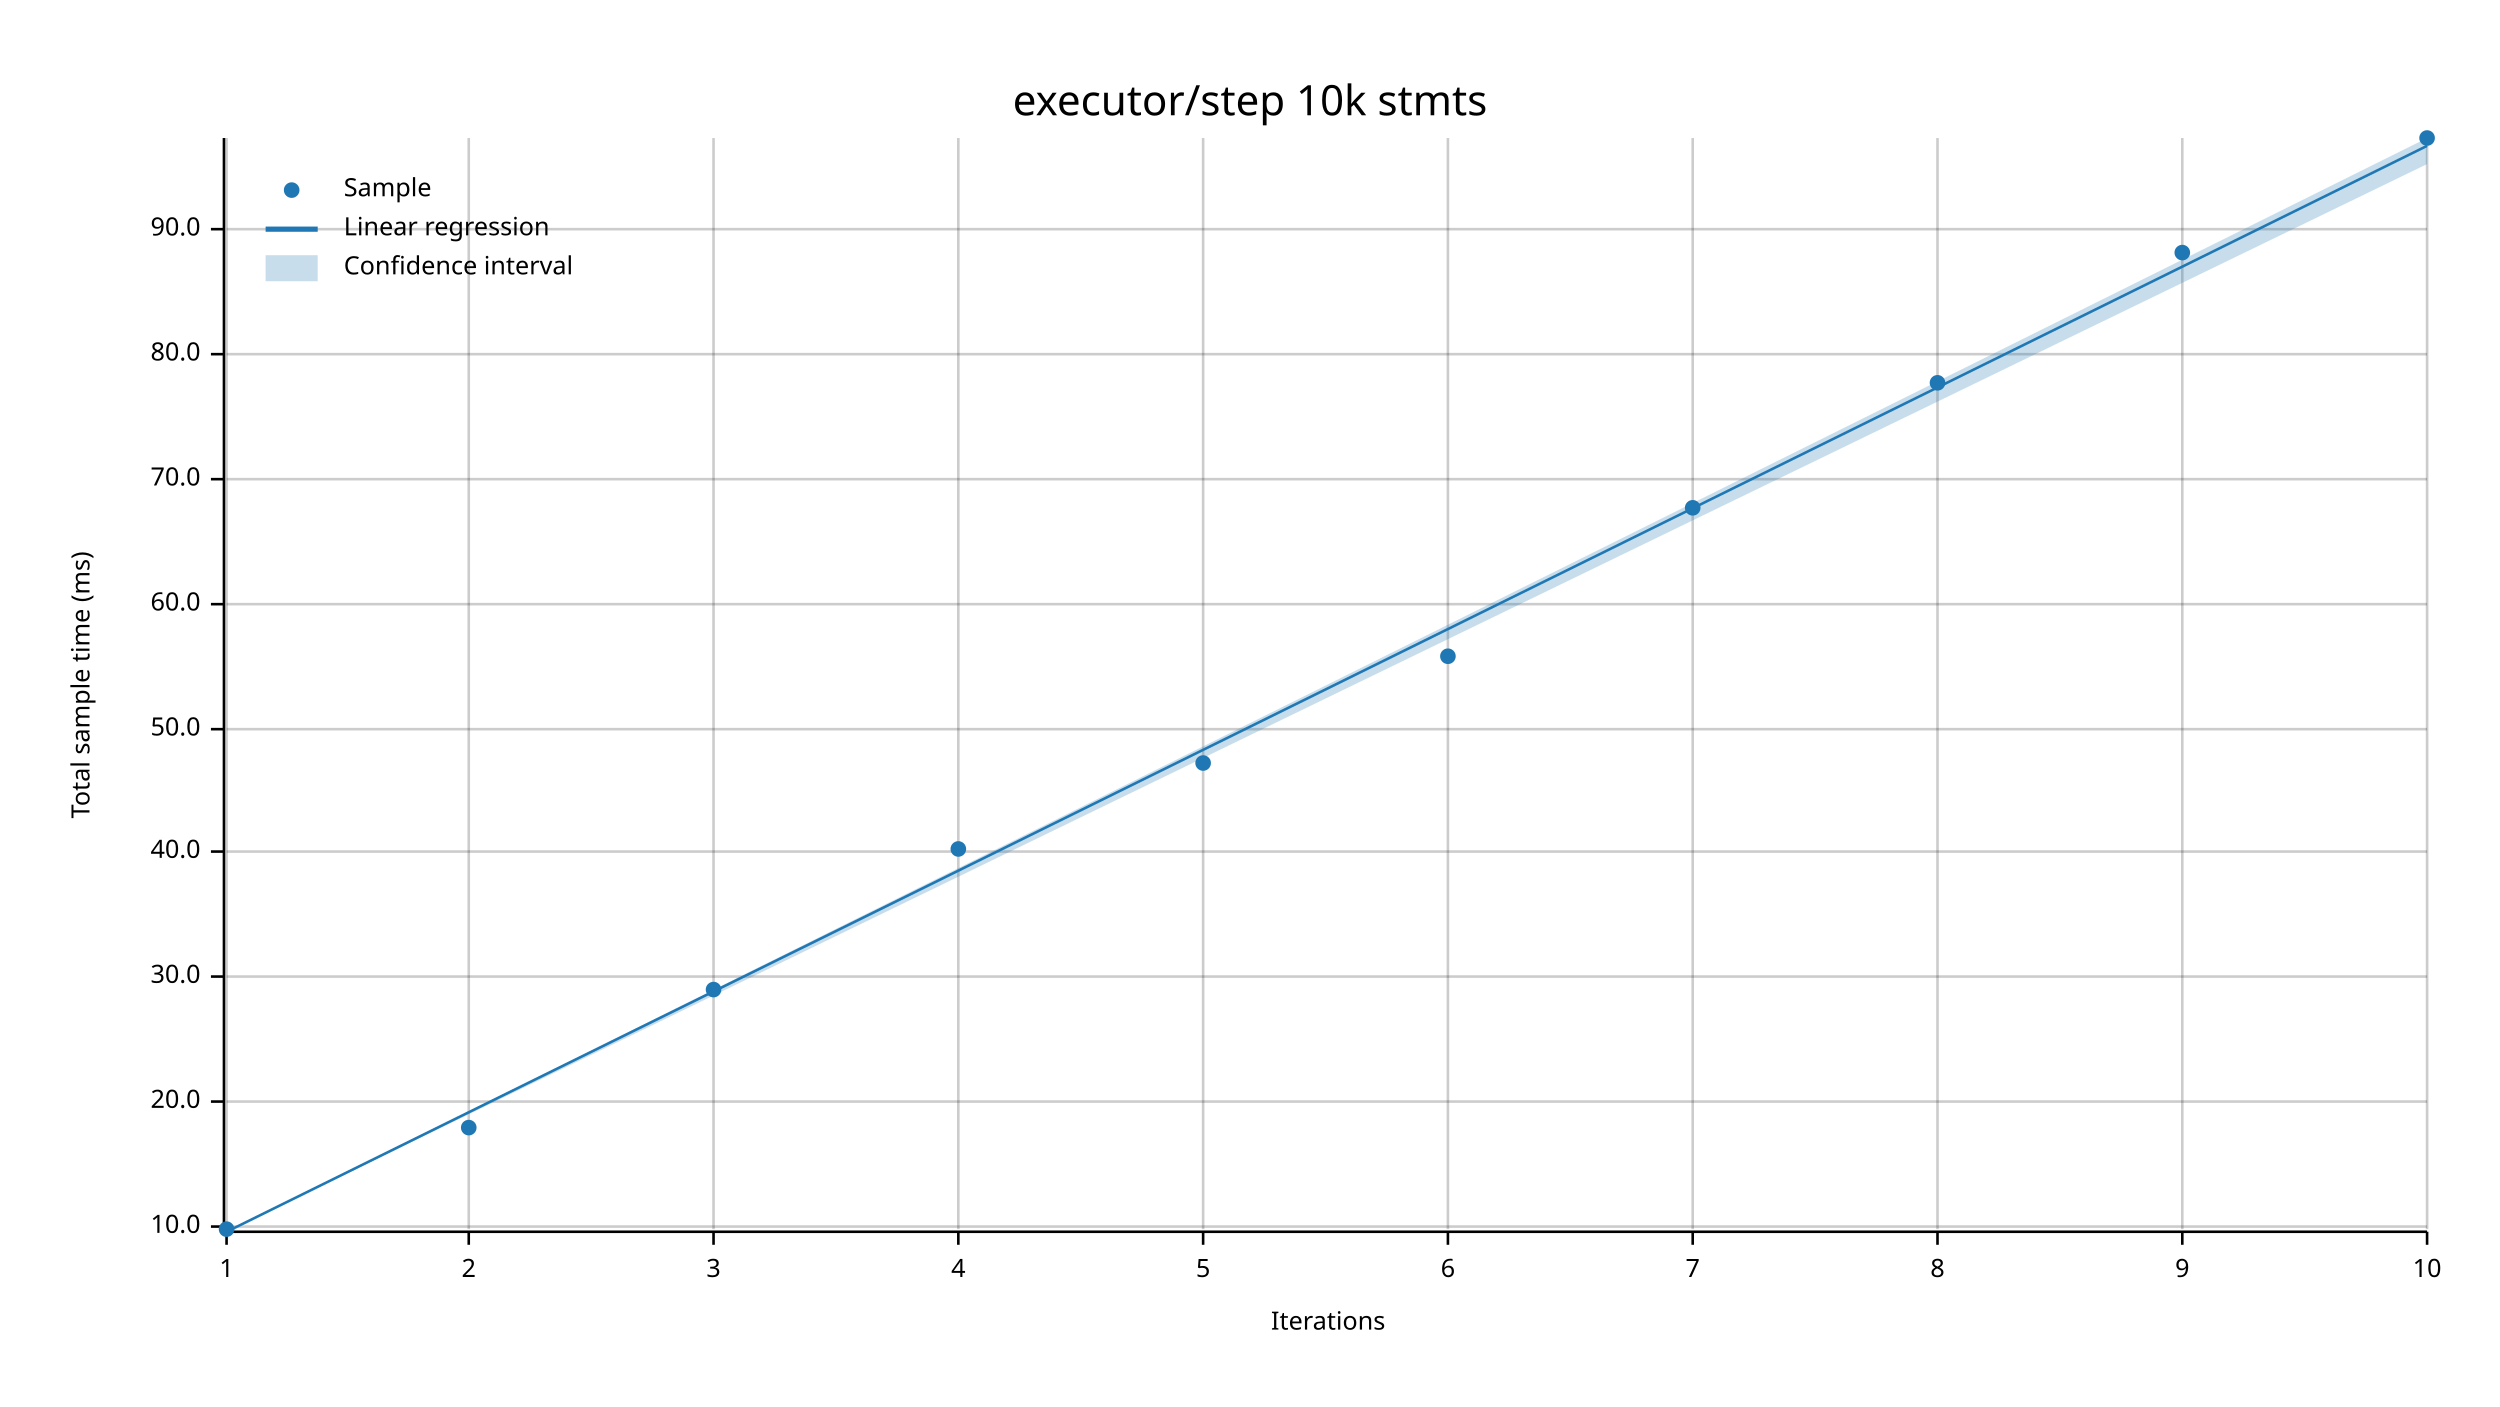
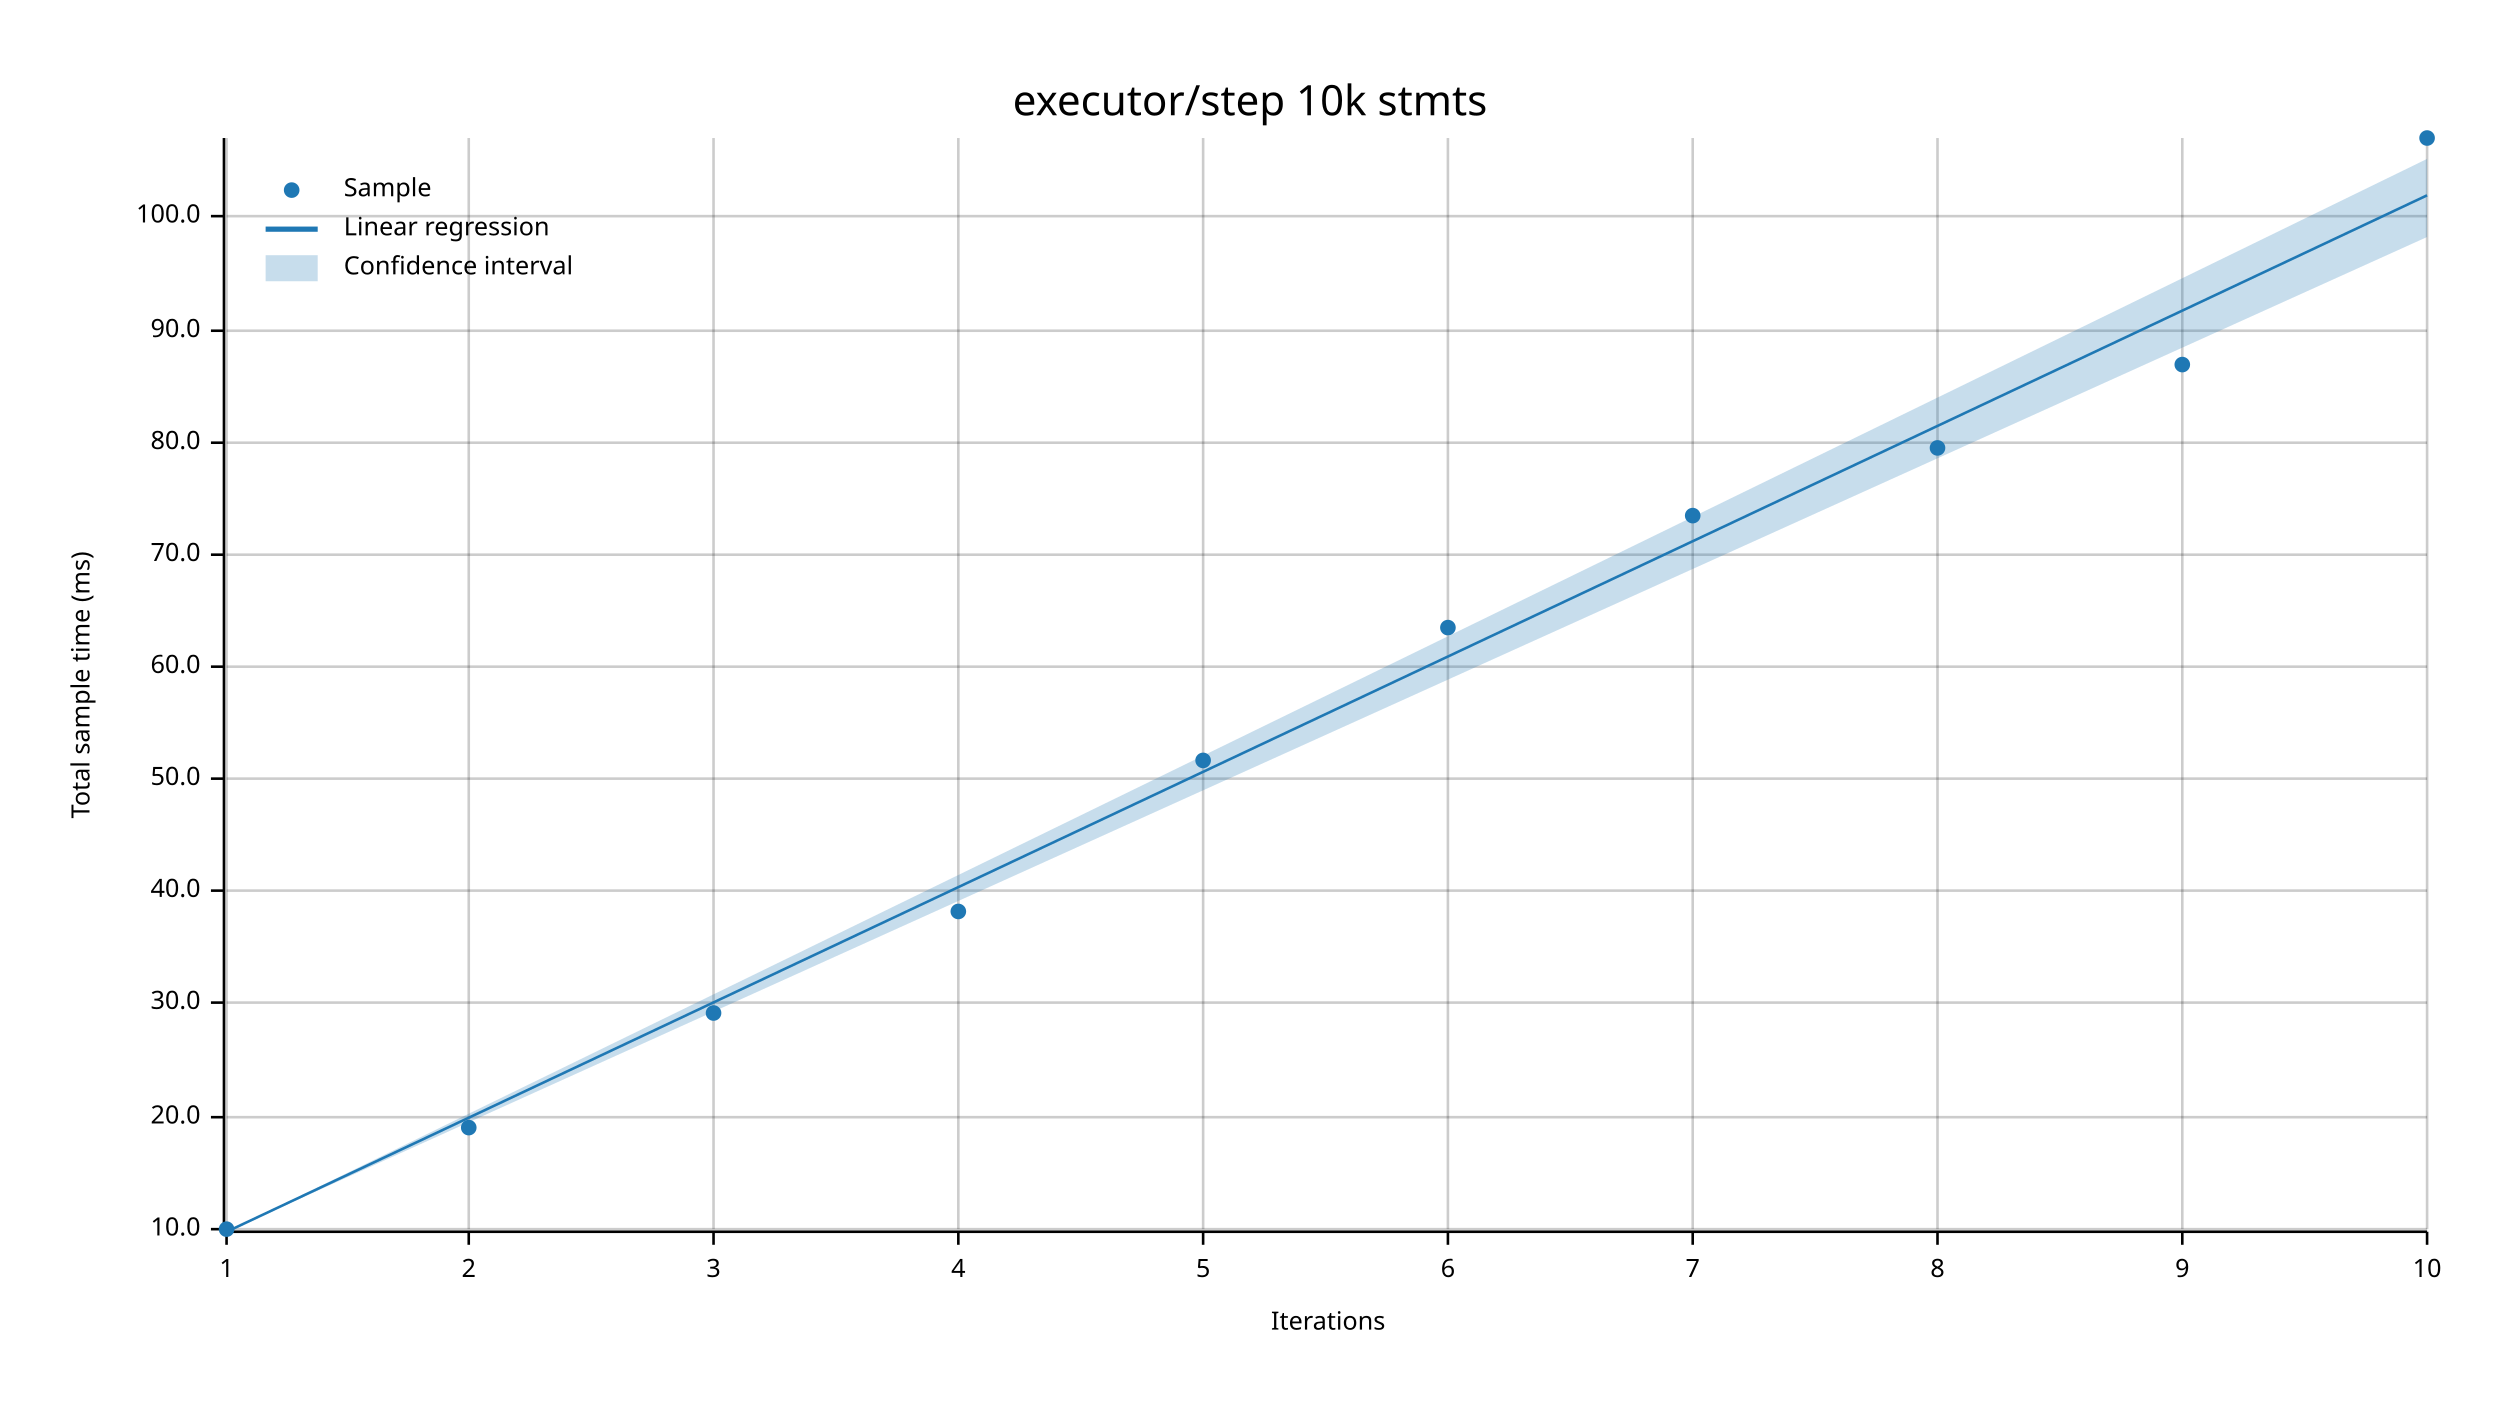
<svg xmlns="http://www.w3.org/2000/svg" width="960" height="540" viewBox="0 0 960 540">
  <text x="480" y="32" dy="0.76em" text-anchor="middle" font-family="sans-serif" font-size="16.129" opacity="1" fill="#000000">
executor/step 10k stmts
</text>
  <text x="27" y="263" dy="0.76em" text-anchor="middle" font-family="sans-serif" font-size="9.677" opacity="1" fill="#000000" transform="rotate(270, 27, 263)">
Total sample time (ms)
</text>
  <text x="510" y="513" dy="-0.5ex" text-anchor="middle" font-family="sans-serif" font-size="9.677" opacity="1" fill="#000000">
Iterations
</text>
  <line opacity="0.2" stroke="#000000" stroke-width="1" x1="87" y1="472" x2="87" y2="53" />
  <line opacity="0.2" stroke="#000000" stroke-width="1" x1="180" y1="472" x2="180" y2="53" />
  <line opacity="0.2" stroke="#000000" stroke-width="1" x1="274" y1="472" x2="274" y2="53" />
  <line opacity="0.2" stroke="#000000" stroke-width="1" x1="368" y1="472" x2="368" y2="53" />
  <line opacity="0.2" stroke="#000000" stroke-width="1" x1="462" y1="472" x2="462" y2="53" />
  <line opacity="0.2" stroke="#000000" stroke-width="1" x1="556" y1="472" x2="556" y2="53" />
  <line opacity="0.2" stroke="#000000" stroke-width="1" x1="650" y1="472" x2="650" y2="53" />
  <line opacity="0.2" stroke="#000000" stroke-width="1" x1="744" y1="472" x2="744" y2="53" />
  <line opacity="0.2" stroke="#000000" stroke-width="1" x1="838" y1="472" x2="838" y2="53" />
  <line opacity="0.2" stroke="#000000" stroke-width="1" x1="932" y1="472" x2="932" y2="53" />
-   <line opacity="0.2" stroke="#000000" stroke-width="1" x1="87" y1="471" x2="932" y2="471" />
-   <line opacity="0.2" stroke="#000000" stroke-width="1" x1="87" y1="423" x2="932" y2="423" />
-   <line opacity="0.2" stroke="#000000" stroke-width="1" x1="87" y1="375" x2="932" y2="375" />
-   <line opacity="0.2" stroke="#000000" stroke-width="1" x1="87" y1="327" x2="932" y2="327" />
-   <line opacity="0.2" stroke="#000000" stroke-width="1" x1="87" y1="280" x2="932" y2="280" />
-   <line opacity="0.2" stroke="#000000" stroke-width="1" x1="87" y1="232" x2="932" y2="232" />
-   <line opacity="0.2" stroke="#000000" stroke-width="1" x1="87" y1="184" x2="932" y2="184" />
-   <line opacity="0.2" stroke="#000000" stroke-width="1" x1="87" y1="136" x2="932" y2="136" />
-   <line opacity="0.2" stroke="#000000" stroke-width="1" x1="87" y1="88" x2="932" y2="88" />
+   <line opacity="0.2" stroke="#000000" stroke-width="1" x1="87" y1="472" x2="932" y2="472" />
+   <line opacity="0.2" stroke="#000000" stroke-width="1" x1="87" y1="429" x2="932" y2="429" />
+   <line opacity="0.2" stroke="#000000" stroke-width="1" x1="87" y1="385" x2="932" y2="385" />
+   <line opacity="0.2" stroke="#000000" stroke-width="1" x1="87" y1="342" x2="932" y2="342" />
+   <line opacity="0.2" stroke="#000000" stroke-width="1" x1="87" y1="299" x2="932" y2="299" />
+   <line opacity="0.2" stroke="#000000" stroke-width="1" x1="87" y1="256" x2="932" y2="256" />
+   <line opacity="0.2" stroke="#000000" stroke-width="1" x1="87" y1="213" x2="932" y2="213" />
+   <line opacity="0.2" stroke="#000000" stroke-width="1" x1="87" y1="170" x2="932" y2="170" />
+   <line opacity="0.2" stroke="#000000" stroke-width="1" x1="87" y1="127" x2="932" y2="127" />
+   <line opacity="0.2" stroke="#000000" stroke-width="1" x1="87" y1="83" x2="932" y2="83" />
  <polyline fill="none" opacity="1" stroke="#000000" stroke-width="1" points="86,53 86,472 " />
-   <text x="77" y="471" dy="0.5ex" text-anchor="end" font-family="sans-serif" font-size="9.677" opacity="1" fill="#000000">
+   <text x="77" y="472" dy="0.5ex" text-anchor="end" font-family="sans-serif" font-size="9.677" opacity="1" fill="#000000">
10.0
</text>
-   <polyline fill="none" opacity="1" stroke="#000000" stroke-width="1" points="81,471 86,471 " />
-   <text x="77" y="423" dy="0.5ex" text-anchor="end" font-family="sans-serif" font-size="9.677" opacity="1" fill="#000000">
+   <polyline fill="none" opacity="1" stroke="#000000" stroke-width="1" points="81,472 86,472 " />
+   <text x="77" y="429" dy="0.5ex" text-anchor="end" font-family="sans-serif" font-size="9.677" opacity="1" fill="#000000">
20.0
</text>
-   <polyline fill="none" opacity="1" stroke="#000000" stroke-width="1" points="81,423 86,423 " />
-   <text x="77" y="375" dy="0.5ex" text-anchor="end" font-family="sans-serif" font-size="9.677" opacity="1" fill="#000000">
+   <polyline fill="none" opacity="1" stroke="#000000" stroke-width="1" points="81,429 86,429 " />
+   <text x="77" y="385" dy="0.5ex" text-anchor="end" font-family="sans-serif" font-size="9.677" opacity="1" fill="#000000">
30.0
</text>
-   <polyline fill="none" opacity="1" stroke="#000000" stroke-width="1" points="81,375 86,375 " />
-   <text x="77" y="327" dy="0.5ex" text-anchor="end" font-family="sans-serif" font-size="9.677" opacity="1" fill="#000000">
+   <polyline fill="none" opacity="1" stroke="#000000" stroke-width="1" points="81,385 86,385 " />
+   <text x="77" y="342" dy="0.5ex" text-anchor="end" font-family="sans-serif" font-size="9.677" opacity="1" fill="#000000">
40.0
</text>
-   <polyline fill="none" opacity="1" stroke="#000000" stroke-width="1" points="81,327 86,327 " />
-   <text x="77" y="280" dy="0.5ex" text-anchor="end" font-family="sans-serif" font-size="9.677" opacity="1" fill="#000000">
+   <polyline fill="none" opacity="1" stroke="#000000" stroke-width="1" points="81,342 86,342 " />
+   <text x="77" y="299" dy="0.5ex" text-anchor="end" font-family="sans-serif" font-size="9.677" opacity="1" fill="#000000">
50.0
</text>
-   <polyline fill="none" opacity="1" stroke="#000000" stroke-width="1" points="81,280 86,280 " />
-   <text x="77" y="232" dy="0.5ex" text-anchor="end" font-family="sans-serif" font-size="9.677" opacity="1" fill="#000000">
+   <polyline fill="none" opacity="1" stroke="#000000" stroke-width="1" points="81,299 86,299 " />
+   <text x="77" y="256" dy="0.5ex" text-anchor="end" font-family="sans-serif" font-size="9.677" opacity="1" fill="#000000">
60.0
</text>
-   <polyline fill="none" opacity="1" stroke="#000000" stroke-width="1" points="81,232 86,232 " />
-   <text x="77" y="184" dy="0.5ex" text-anchor="end" font-family="sans-serif" font-size="9.677" opacity="1" fill="#000000">
+   <polyline fill="none" opacity="1" stroke="#000000" stroke-width="1" points="81,256 86,256 " />
+   <text x="77" y="213" dy="0.5ex" text-anchor="end" font-family="sans-serif" font-size="9.677" opacity="1" fill="#000000">
70.0
</text>
-   <polyline fill="none" opacity="1" stroke="#000000" stroke-width="1" points="81,184 86,184 " />
-   <text x="77" y="136" dy="0.5ex" text-anchor="end" font-family="sans-serif" font-size="9.677" opacity="1" fill="#000000">
+   <polyline fill="none" opacity="1" stroke="#000000" stroke-width="1" points="81,213 86,213 " />
+   <text x="77" y="170" dy="0.5ex" text-anchor="end" font-family="sans-serif" font-size="9.677" opacity="1" fill="#000000">
80.0
</text>
-   <polyline fill="none" opacity="1" stroke="#000000" stroke-width="1" points="81,136 86,136 " />
-   <text x="77" y="88" dy="0.5ex" text-anchor="end" font-family="sans-serif" font-size="9.677" opacity="1" fill="#000000">
+   <polyline fill="none" opacity="1" stroke="#000000" stroke-width="1" points="81,170 86,170 " />
+   <text x="77" y="127" dy="0.5ex" text-anchor="end" font-family="sans-serif" font-size="9.677" opacity="1" fill="#000000">
90.0
</text>
-   <polyline fill="none" opacity="1" stroke="#000000" stroke-width="1" points="81,88 86,88 " />
+   <polyline fill="none" opacity="1" stroke="#000000" stroke-width="1" points="81,127 86,127 " />
+   <text x="77" y="83" dy="0.5ex" text-anchor="end" font-family="sans-serif" font-size="9.677" opacity="1" fill="#000000">
+ 100.0
+ </text>
+   <polyline fill="none" opacity="1" stroke="#000000" stroke-width="1" points="81,83 86,83 " />
  <polyline fill="none" opacity="1" stroke="#000000" stroke-width="1" points="87,473 932,473 " />
  <text x="87" y="483" dy="0.76em" text-anchor="middle" font-family="sans-serif" font-size="9.677" opacity="1" fill="#000000">
1
</text>
  <polyline fill="none" opacity="1" stroke="#000000" stroke-width="1" points="87,473 87,478 " />
  <text x="180" y="483" dy="0.76em" text-anchor="middle" font-family="sans-serif" font-size="9.677" opacity="1" fill="#000000">
2
</text>
  <polyline fill="none" opacity="1" stroke="#000000" stroke-width="1" points="180,473 180,478 " />
  <text x="274" y="483" dy="0.76em" text-anchor="middle" font-family="sans-serif" font-size="9.677" opacity="1" fill="#000000">
3
</text>
  <polyline fill="none" opacity="1" stroke="#000000" stroke-width="1" points="274,473 274,478 " />
  <text x="368" y="483" dy="0.76em" text-anchor="middle" font-family="sans-serif" font-size="9.677" opacity="1" fill="#000000">
4
</text>
  <polyline fill="none" opacity="1" stroke="#000000" stroke-width="1" points="368,473 368,478 " />
  <text x="462" y="483" dy="0.76em" text-anchor="middle" font-family="sans-serif" font-size="9.677" opacity="1" fill="#000000">
5
</text>
  <polyline fill="none" opacity="1" stroke="#000000" stroke-width="1" points="462,473 462,478 " />
  <text x="556" y="483" dy="0.76em" text-anchor="middle" font-family="sans-serif" font-size="9.677" opacity="1" fill="#000000">
6
</text>
  <polyline fill="none" opacity="1" stroke="#000000" stroke-width="1" points="556,473 556,478 " />
  <text x="650" y="483" dy="0.76em" text-anchor="middle" font-family="sans-serif" font-size="9.677" opacity="1" fill="#000000">
7
</text>
  <polyline fill="none" opacity="1" stroke="#000000" stroke-width="1" points="650,473 650,478 " />
  <text x="744" y="483" dy="0.76em" text-anchor="middle" font-family="sans-serif" font-size="9.677" opacity="1" fill="#000000">
8
</text>
  <polyline fill="none" opacity="1" stroke="#000000" stroke-width="1" points="744,473 744,478 " />
  <text x="838" y="483" dy="0.76em" text-anchor="middle" font-family="sans-serif" font-size="9.677" opacity="1" fill="#000000">
9
</text>
  <polyline fill="none" opacity="1" stroke="#000000" stroke-width="1" points="838,473 838,478 " />
  <text x="932" y="483" dy="0.76em" text-anchor="middle" font-family="sans-serif" font-size="9.677" opacity="1" fill="#000000">
10
</text>
  <polyline fill="none" opacity="1" stroke="#000000" stroke-width="1" points="932,473 932,478 " />
  <circle cx="87" cy="472" r="3" opacity="1" fill="#1F78B4" stroke="none" stroke-width="1" />
  <circle cx="180" cy="433" r="3" opacity="1" fill="#1F78B4" stroke="none" stroke-width="1" />
-   <circle cx="274" cy="380" r="3" opacity="1" fill="#1F78B4" stroke="none" stroke-width="1" />
-   <circle cx="368" cy="326" r="3" opacity="1" fill="#1F78B4" stroke="none" stroke-width="1" />
-   <circle cx="462" cy="293" r="3" opacity="1" fill="#1F78B4" stroke="none" stroke-width="1" />
-   <circle cx="556" cy="252" r="3" opacity="1" fill="#1F78B4" stroke="none" stroke-width="1" />
-   <circle cx="650" cy="195" r="3" opacity="1" fill="#1F78B4" stroke="none" stroke-width="1" />
-   <circle cx="744" cy="147" r="3" opacity="1" fill="#1F78B4" stroke="none" stroke-width="1" />
-   <circle cx="838" cy="97" r="3" opacity="1" fill="#1F78B4" stroke="none" stroke-width="1" />
+   <circle cx="274" cy="389" r="3" opacity="1" fill="#1F78B4" stroke="none" stroke-width="1" />
+   <circle cx="368" cy="350" r="3" opacity="1" fill="#1F78B4" stroke="none" stroke-width="1" />
+   <circle cx="462" cy="292" r="3" opacity="1" fill="#1F78B4" stroke="none" stroke-width="1" />
+   <circle cx="556" cy="241" r="3" opacity="1" fill="#1F78B4" stroke="none" stroke-width="1" />
+   <circle cx="650" cy="198" r="3" opacity="1" fill="#1F78B4" stroke="none" stroke-width="1" />
+   <circle cx="744" cy="172" r="3" opacity="1" fill="#1F78B4" stroke="none" stroke-width="1" />
+   <circle cx="838" cy="140" r="3" opacity="1" fill="#1F78B4" stroke="none" stroke-width="1" />
  <circle cx="932" cy="53" r="3" opacity="1" fill="#1F78B4" stroke="none" stroke-width="1" />
-   <polyline fill="none" opacity="1" stroke="#1F78B4" stroke-width="1" points="87,473 932,56 " />
-   <polygon opacity="0.25" fill="#1F78B4" points="87,473 932,63 932,53 " />
+   <polyline fill="none" opacity="1" stroke="#1F78B4" stroke-width="1" points="87,473 932,75 " />
+   <polygon opacity="0.25" fill="#1F78B4" points="87,473 932,91 932,61 " />
  <text x="132" y="68" dy="0.76em" text-anchor="start" font-family="sans-serif" font-size="9.677" opacity="1" fill="#000000">
Sample
</text>
  <text x="132" y="83" dy="0.76em" text-anchor="start" font-family="sans-serif" font-size="9.677" opacity="1" fill="#000000">
Linear regression
</text>
  <text x="132" y="98" dy="0.76em" text-anchor="start" font-family="sans-serif" font-size="9.677" opacity="1" fill="#000000">
Confidence interval
</text>
  <circle cx="112" cy="73" r="3" opacity="1" fill="#1F78B4" stroke="none" stroke-width="1" />
  <polyline fill="none" opacity="1" stroke="#1F78B4" stroke-width="2" points="102,88 122,88 " />
  <rect x="102" y="98" width="20" height="10" opacity="0.25" fill="#1F78B4" stroke="none" />
</svg>
